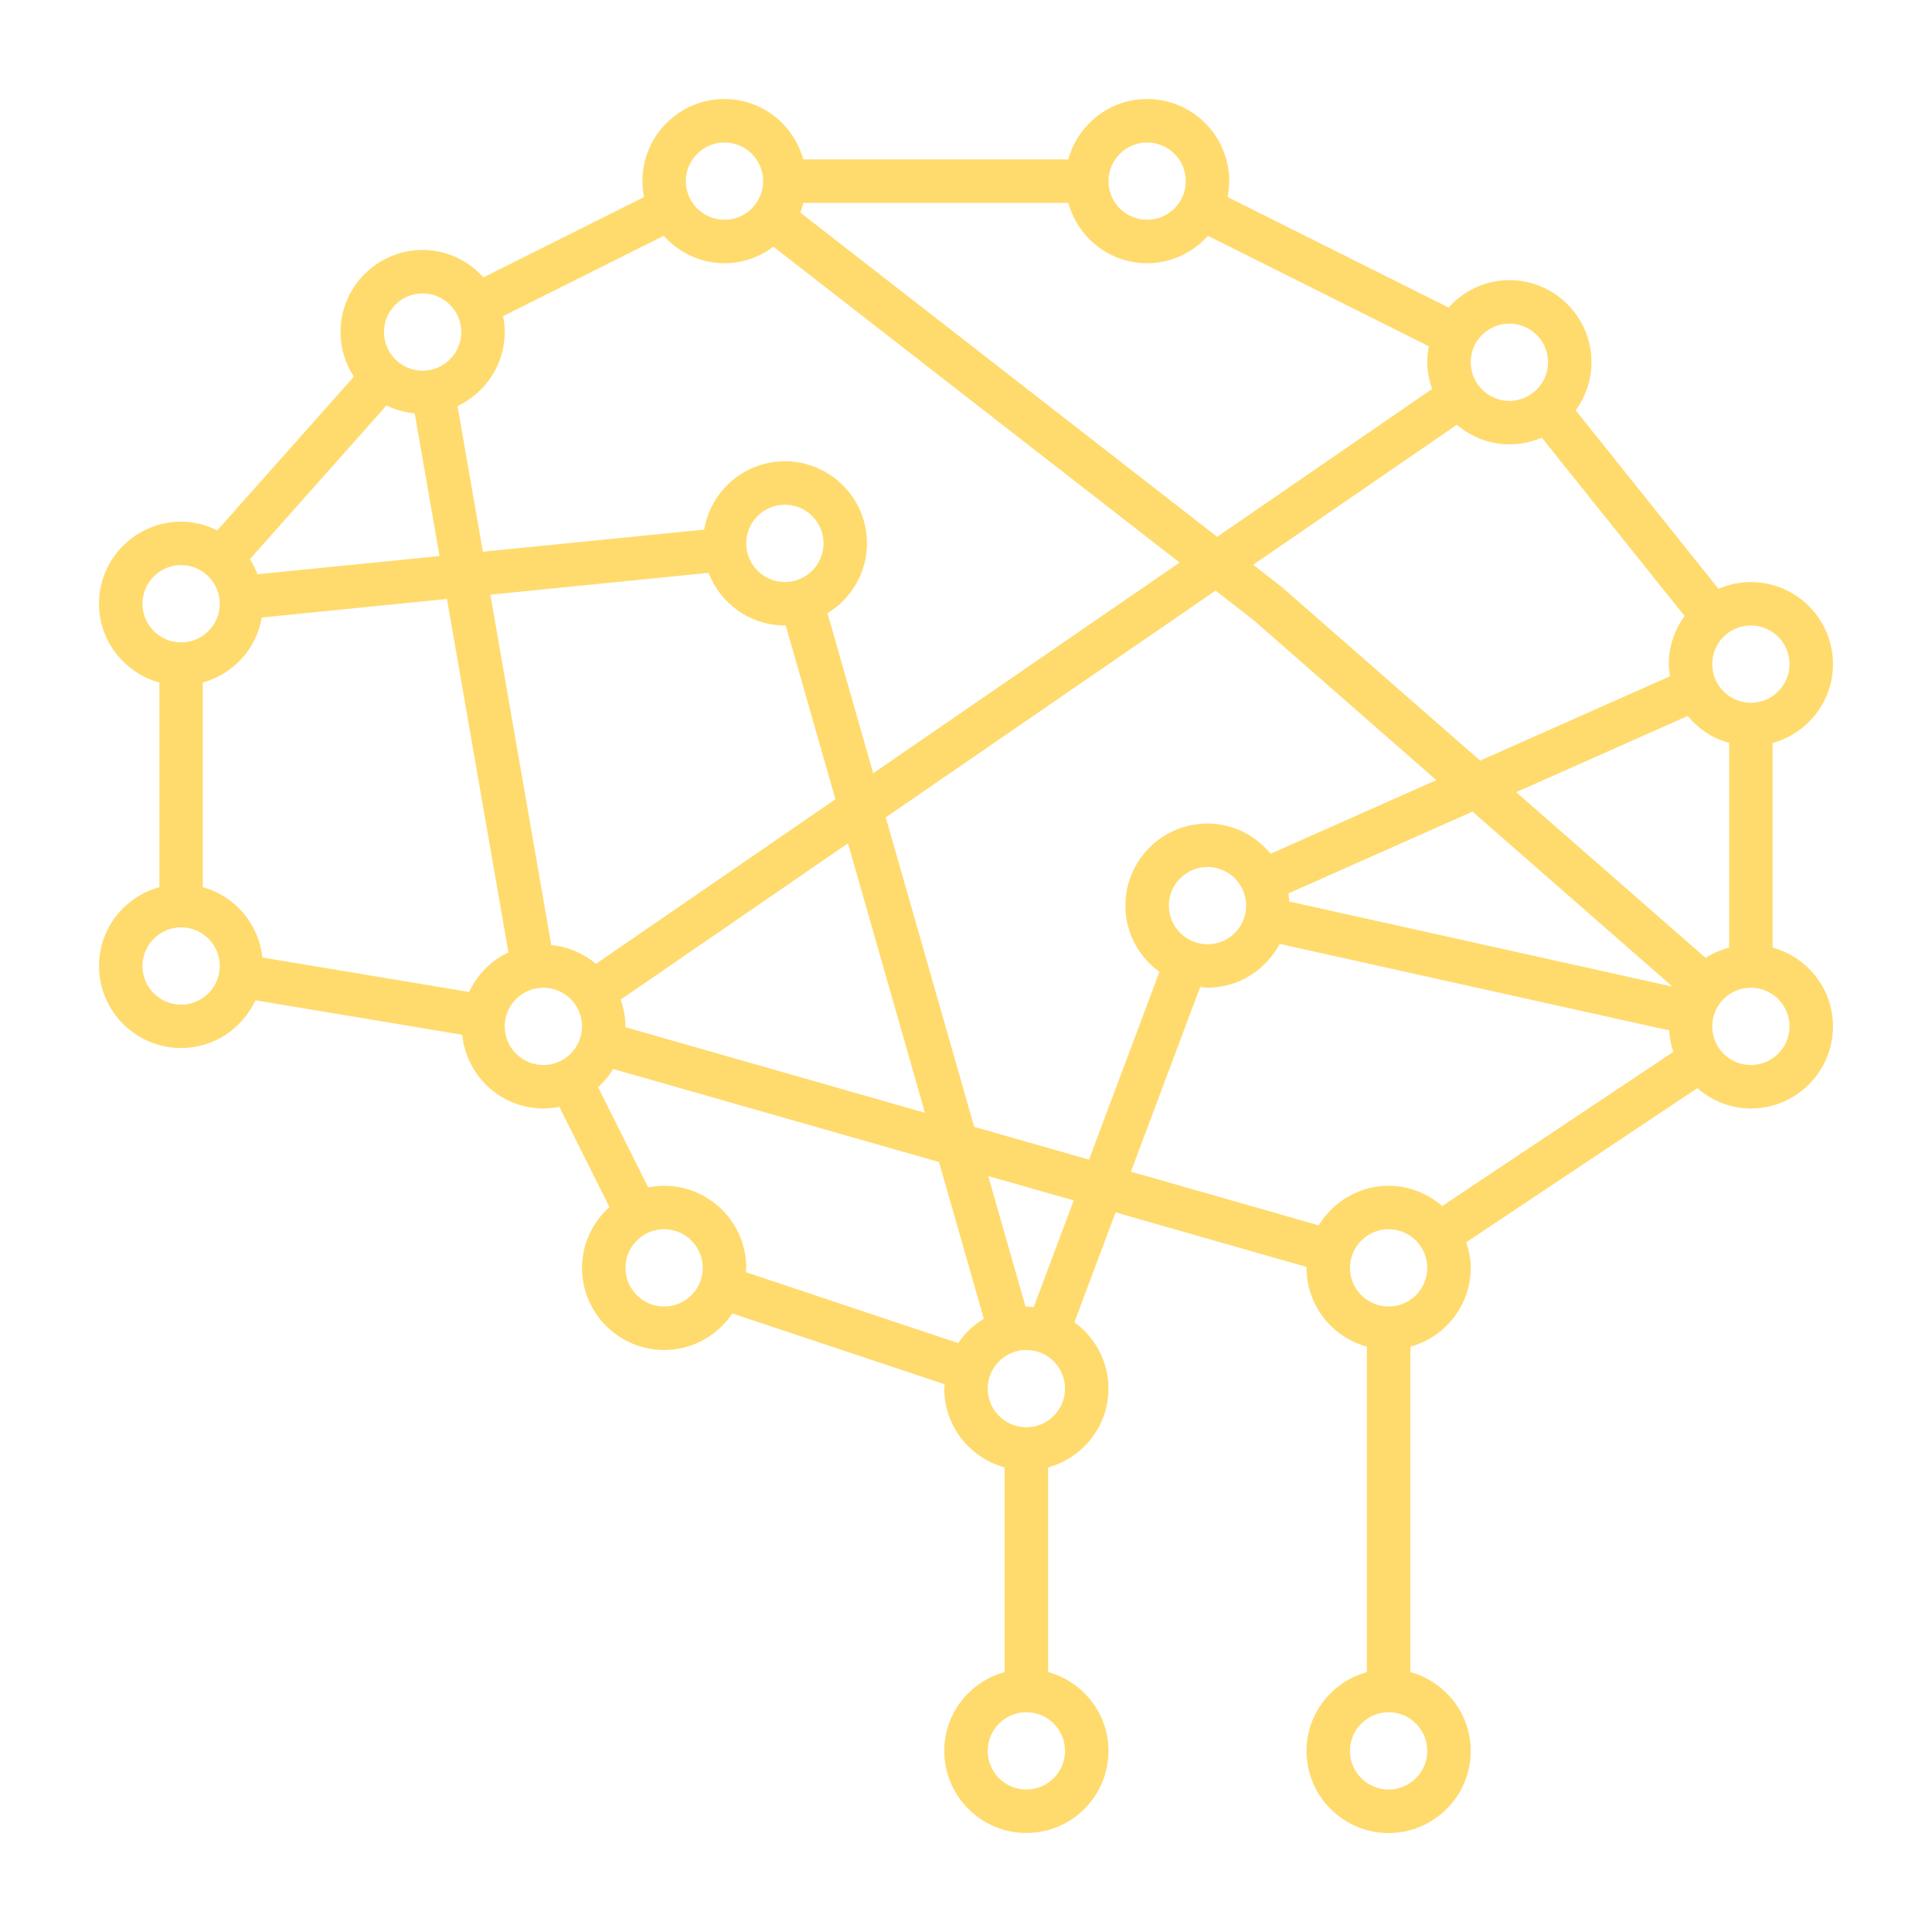
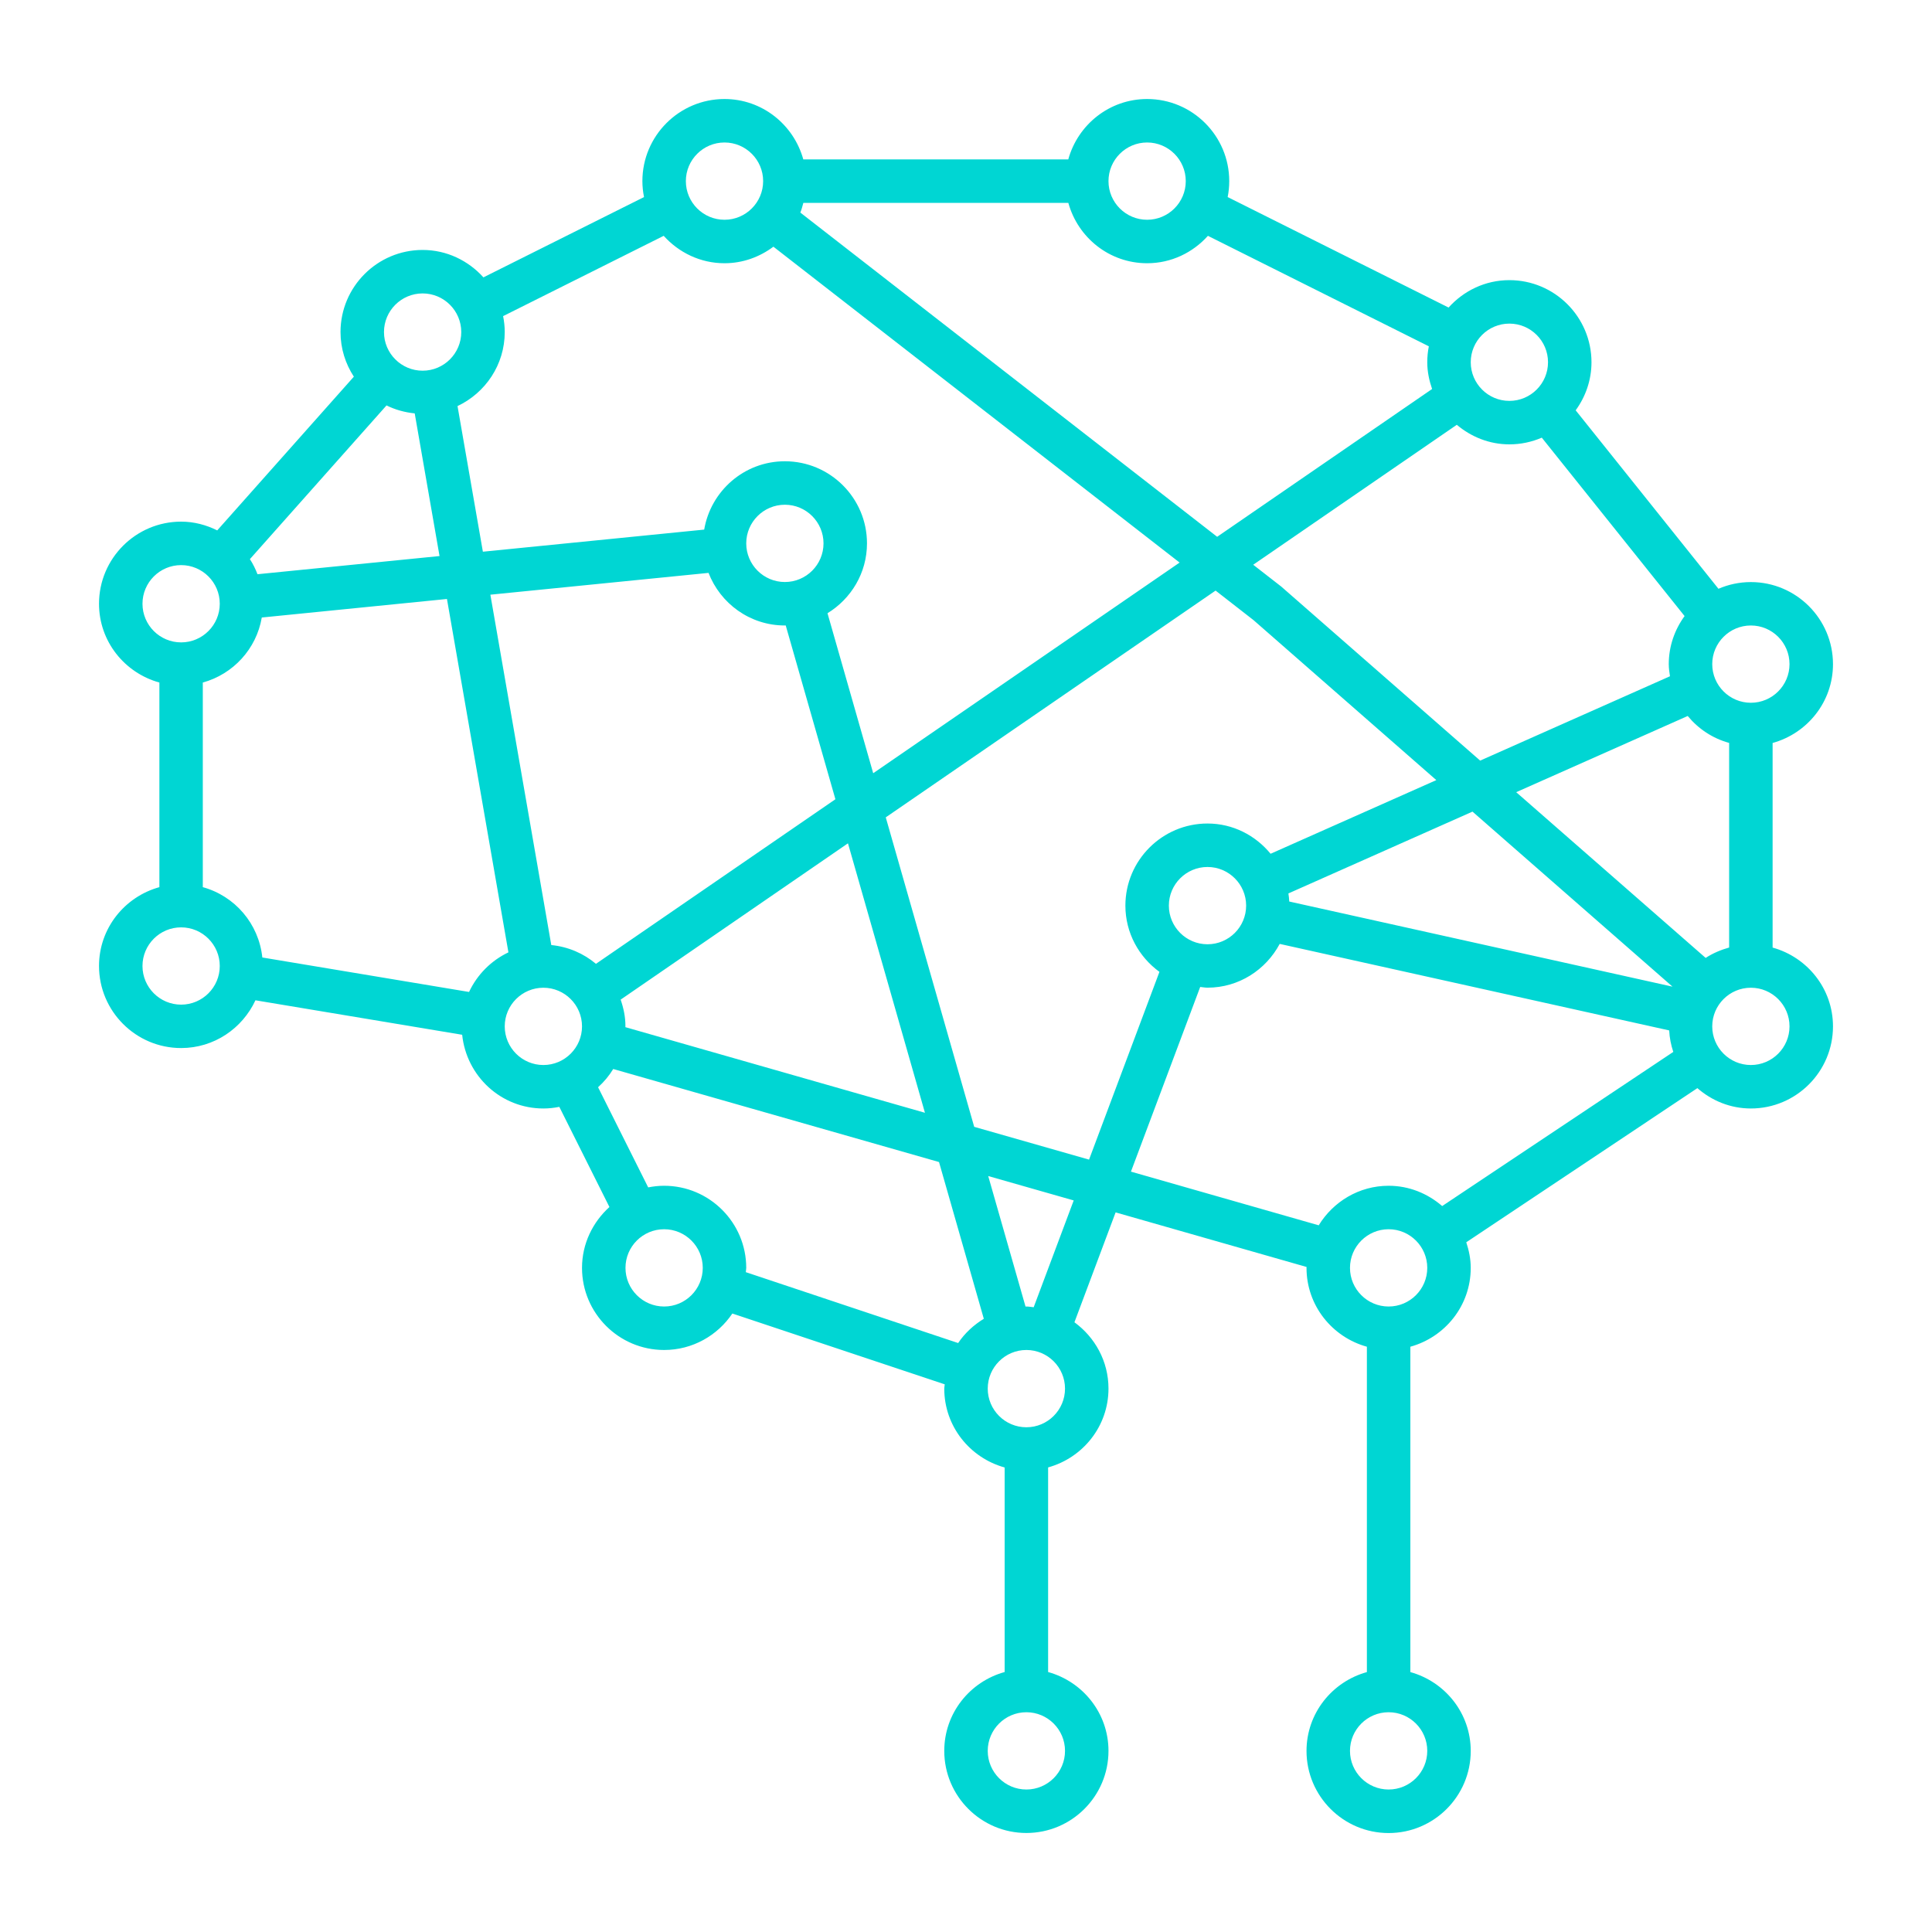
- <svg xmlns="http://www.w3.org/2000/svg" fill="#FFDB6E" version="1.1" id="Layer_1" viewBox="0 0 32 32" xml:space="preserve">
+ <svg xmlns="http://www.w3.org/2000/svg" fill="#00d6d3" version="1.1" id="Layer_1" viewBox="0 0 32 32" xml:space="preserve">
  <g id="SVGRepo_bgCarrier" stroke-width="0" />
  <g id="SVGRepo_tracerCarrier" stroke-linecap="round" stroke-linejoin="round" />
  <g id="SVGRepo_iconCarrier">
    <path id="machine--learning--03_1_" d="M29.36,15.695v-3.389c0.575-0.159,1-0.681,1-1.305c0-0.75-0.61-1.36-1.36-1.36 c-0.191,0-0.372,0.04-0.537,0.111l-2.365-2.956C26.261,6.572,26.36,6.298,26.36,6c0-0.75-0.61-1.36-1.36-1.36 c-0.401,0-0.758,0.177-1.007,0.454l-3.659-1.83C20.351,3.179,20.36,3.091,20.36,3c0-0.75-0.61-1.36-1.36-1.36 c-0.625,0-1.147,0.425-1.306,1h-4.389c-0.159-0.575-0.681-1-1.305-1c-0.75,0-1.36,0.61-1.36,1.36c0,0.091,0.01,0.179,0.027,0.264 l-2.66,1.33C7.758,4.318,7.401,4.14,7,4.14c-0.75,0-1.36,0.61-1.36,1.36c0,0.273,0.082,0.526,0.221,0.739L3.598,8.785 C3.417,8.695,3.216,8.64,3,8.64c-0.75,0-1.36,0.61-1.36,1.36c0,0.625,0.425,1.146,1,1.305v3.389c-0.575,0.159-1,0.681-1,1.305 c0,0.75,0.61,1.36,1.36,1.36c0.546,0,1.014-0.325,1.231-0.791l3.424,0.571C7.726,17.824,8.298,18.36,9,18.36 c0.091,0,0.179-0.01,0.264-0.027l0.83,1.659C9.818,20.242,9.64,20.599,9.64,21c0,0.75,0.61,1.36,1.36,1.36 c0.47,0,0.885-0.24,1.13-0.604l3.518,1.173C15.646,22.953,15.64,22.976,15.64,23c0,0.625,0.425,1.147,1,1.306v3.388 c-0.575,0.159-1,0.681-1,1.306c0,0.75,0.61,1.36,1.36,1.36s1.36-0.61,1.36-1.36c0-0.624-0.425-1.147-1-1.306v-3.389 c0.575-0.159,1-0.681,1-1.306c0-0.452-0.224-0.85-0.564-1.098l0.682-1.82l3.163,0.904c0,0.005-0.001,0.01-0.001,0.015 c0,0.624,0.425,1.147,1,1.306v5.389c-0.575,0.159-1,0.681-1,1.306c0,0.75,0.61,1.36,1.36,1.36s1.36-0.61,1.36-1.36 c0-0.624-0.425-1.147-1-1.306v-5.389c0.575-0.159,1-0.681,1-1.306c0-0.149-0.03-0.29-0.074-0.424l3.828-2.553 C28.353,18.231,28.66,18.36,29,18.36c0.75,0,1.36-0.61,1.36-1.36C30.36,16.376,29.935,15.854,29.36,15.695z M21.354,14.932 c-0.002-0.045-0.007-0.09-0.014-0.134l3.049-1.355l3.313,2.899L21.354,14.932z M20,15.64c-0.353,0-0.64-0.287-0.64-0.64 s0.287-0.64,0.64-0.64s0.64,0.287,0.64,0.64S20.353,15.64,20,15.64z M20,13.64c-0.75,0-1.36,0.61-1.36,1.36 c0,0.452,0.224,0.85,0.564,1.097l-1.166,3.11l-1.902-0.543l-1.465-5.126l5.463-3.756l0.628,0.489l3.028,2.65l-2.745,1.22 C20.796,13.838,20.423,13.64,20,13.64z M9.131,15.653L8.122,9.85l3.612-0.361V9.485C11.93,9.995,12.421,10.36,13,10.36 c0.005,0,0.009-0.001,0.014-0.001l0.823,2.879l-3.966,2.726C9.666,15.792,9.412,15.681,9.131,15.653z M13,9.64 c-0.353,0-0.64-0.287-0.64-0.64S12.647,8.36,13,8.36S13.64,8.647,13.64,9S13.353,9.64,13,9.64z M10.28,16.557l3.765-2.589 l1.275,4.463l-4.962-1.418c0-0.005,0.001-0.009,0.001-0.014C10.36,16.844,10.328,16.697,10.28,16.557z M24.129,7.036 C24.366,7.235,24.667,7.36,25,7.36c0.191,0,0.372-0.04,0.537-0.111l2.365,2.955C27.739,10.428,27.64,10.702,27.64,11 c0,0.069,0.01,0.135,0.02,0.201l-3.144,1.397l-3.295-2.883l-0.464-0.361L24.129,7.036z M28.251,15.866l-3.138-2.745l2.841-1.262 c0.176,0.213,0.412,0.371,0.686,0.446v3.389C28.501,15.733,28.369,15.789,28.251,15.866z M29.64,11c0,0.353-0.287,0.64-0.64,0.64 s-0.64-0.287-0.64-0.64s0.287-0.64,0.64-0.64S29.64,10.647,29.64,11z M25,5.36c0.353,0,0.64,0.287,0.64,0.64S25.353,6.64,25,6.64 S24.36,6.353,24.36,6S24.647,5.36,25,5.36z M19,2.36c0.353,0,0.64,0.287,0.64,0.64S19.353,3.64,19,3.64S18.36,3.353,18.36,3 S18.647,2.36,19,2.36z M19,4.36c0.401,0,0.758-0.177,1.007-0.454l3.659,1.83C23.649,5.821,23.64,5.909,23.64,6 c0,0.156,0.032,0.303,0.08,0.443l-3.56,2.448l-6.904-5.37c0.021-0.051,0.035-0.106,0.05-0.161h4.389 C17.853,3.935,18.375,4.36,19,4.36z M12,2.36c0.353,0,0.64,0.287,0.64,0.64S12.353,3.64,12,3.64S11.36,3.353,11.36,3 S11.647,2.36,12,2.36z M10.993,3.906C11.242,4.182,11.599,4.36,12,4.36c0.304,0,0.583-0.104,0.81-0.274l6.728,5.232l-5.075,3.489 l-0.757-2.65C14.096,9.918,14.36,9.491,14.36,9c0-0.75-0.61-1.36-1.36-1.36c-0.673,0-1.229,0.492-1.337,1.135V8.772L7.998,9.138 l-0.42-2.412C8.039,6.508,8.36,6.042,8.36,5.5c0-0.091-0.01-0.179-0.027-0.264L10.993,3.906z M4.265,9.511 C4.231,9.423,4.19,9.339,4.139,9.261l2.263-2.546c0.143,0.071,0.3,0.115,0.467,0.132L7.28,9.21L4.265,9.511z M7,4.86 c0.353,0,0.64,0.287,0.64,0.64S7.353,6.14,7,6.14S6.36,5.853,6.36,5.5S6.647,4.86,7,4.86z M2.36,10c0-0.353,0.287-0.64,0.64-0.64 S3.64,9.647,3.64,10S3.353,10.64,3,10.64S2.36,10.353,2.36,10z M3,16.64c-0.353,0-0.64-0.287-0.64-0.64S2.647,15.36,3,15.36 S3.64,15.647,3.64,16C3.64,16.353,3.353,16.64,3,16.64z M7.769,16.43l-3.424-0.571c-0.059-0.561-0.455-1.018-0.986-1.165v-3.389 c0.503-0.139,0.888-0.556,0.977-1.077l3.067-0.307l1.018,5.853C8.135,15.91,7.904,16.142,7.769,16.43z M8.36,17 c0-0.353,0.287-0.64,0.64-0.64S9.64,16.647,9.64,17S9.353,17.64,9,17.64S8.36,17.353,8.36,17z M11,21.64 c-0.353,0-0.64-0.287-0.64-0.64s0.287-0.64,0.64-0.64s0.64,0.287,0.64,0.64S11.353,21.64,11,21.64z M12.353,21.071 c0.001-0.024,0.007-0.047,0.007-0.071c0-0.75-0.61-1.36-1.36-1.36c-0.091,0-0.179,0.01-0.264,0.027l-0.83-1.659 c0.098-0.088,0.182-0.189,0.251-0.302l5.396,1.541l0.742,2.596c-0.168,0.103-0.315,0.238-0.425,0.402L12.353,21.071z M17.64,29 c0,0.353-0.287,0.64-0.64,0.64c-0.353,0-0.64-0.287-0.64-0.64s0.287-0.64,0.64-0.64C17.353,28.36,17.64,28.647,17.64,29z M17,23.64 c-0.353,0-0.64-0.287-0.64-0.64s0.287-0.64,0.64-0.64c0.353,0,0.64,0.287,0.64,0.64S17.353,23.64,17,23.64z M17.121,21.652 C17.08,21.648,17.041,21.64,17,21.64c-0.005,0-0.009,0.001-0.014,0.001l-0.618-2.162l1.416,0.404L17.121,21.652z M18.732,19.406 l1.147-3.059c0.041,0.004,0.08,0.012,0.121,0.012c0.519,0,0.967-0.296,1.196-0.725l6.451,1.433c0.006,0.124,0.03,0.243,0.068,0.356 l-3.828,2.553C23.647,19.769,23.34,19.64,23,19.64c-0.491,0-0.918,0.264-1.158,0.655L18.732,19.406z M23.64,29 c0,0.353-0.287,0.64-0.64,0.64s-0.64-0.287-0.64-0.64s0.287-0.64,0.64-0.64S23.64,28.647,23.64,29z M23,21.64 c-0.353,0-0.64-0.287-0.64-0.64s0.287-0.64,0.64-0.64s0.64,0.287,0.64,0.64S23.353,21.64,23,21.64z M29,17.64 c-0.353,0-0.64-0.287-0.64-0.64c0-0.353,0.287-0.64,0.64-0.64s0.64,0.287,0.64,0.64C29.64,17.353,29.353,17.64,29,17.64z" />
    <rect id="_Transparent_Rectangle" style="fill:none;" width="32" height="32" />
  </g>
</svg>
